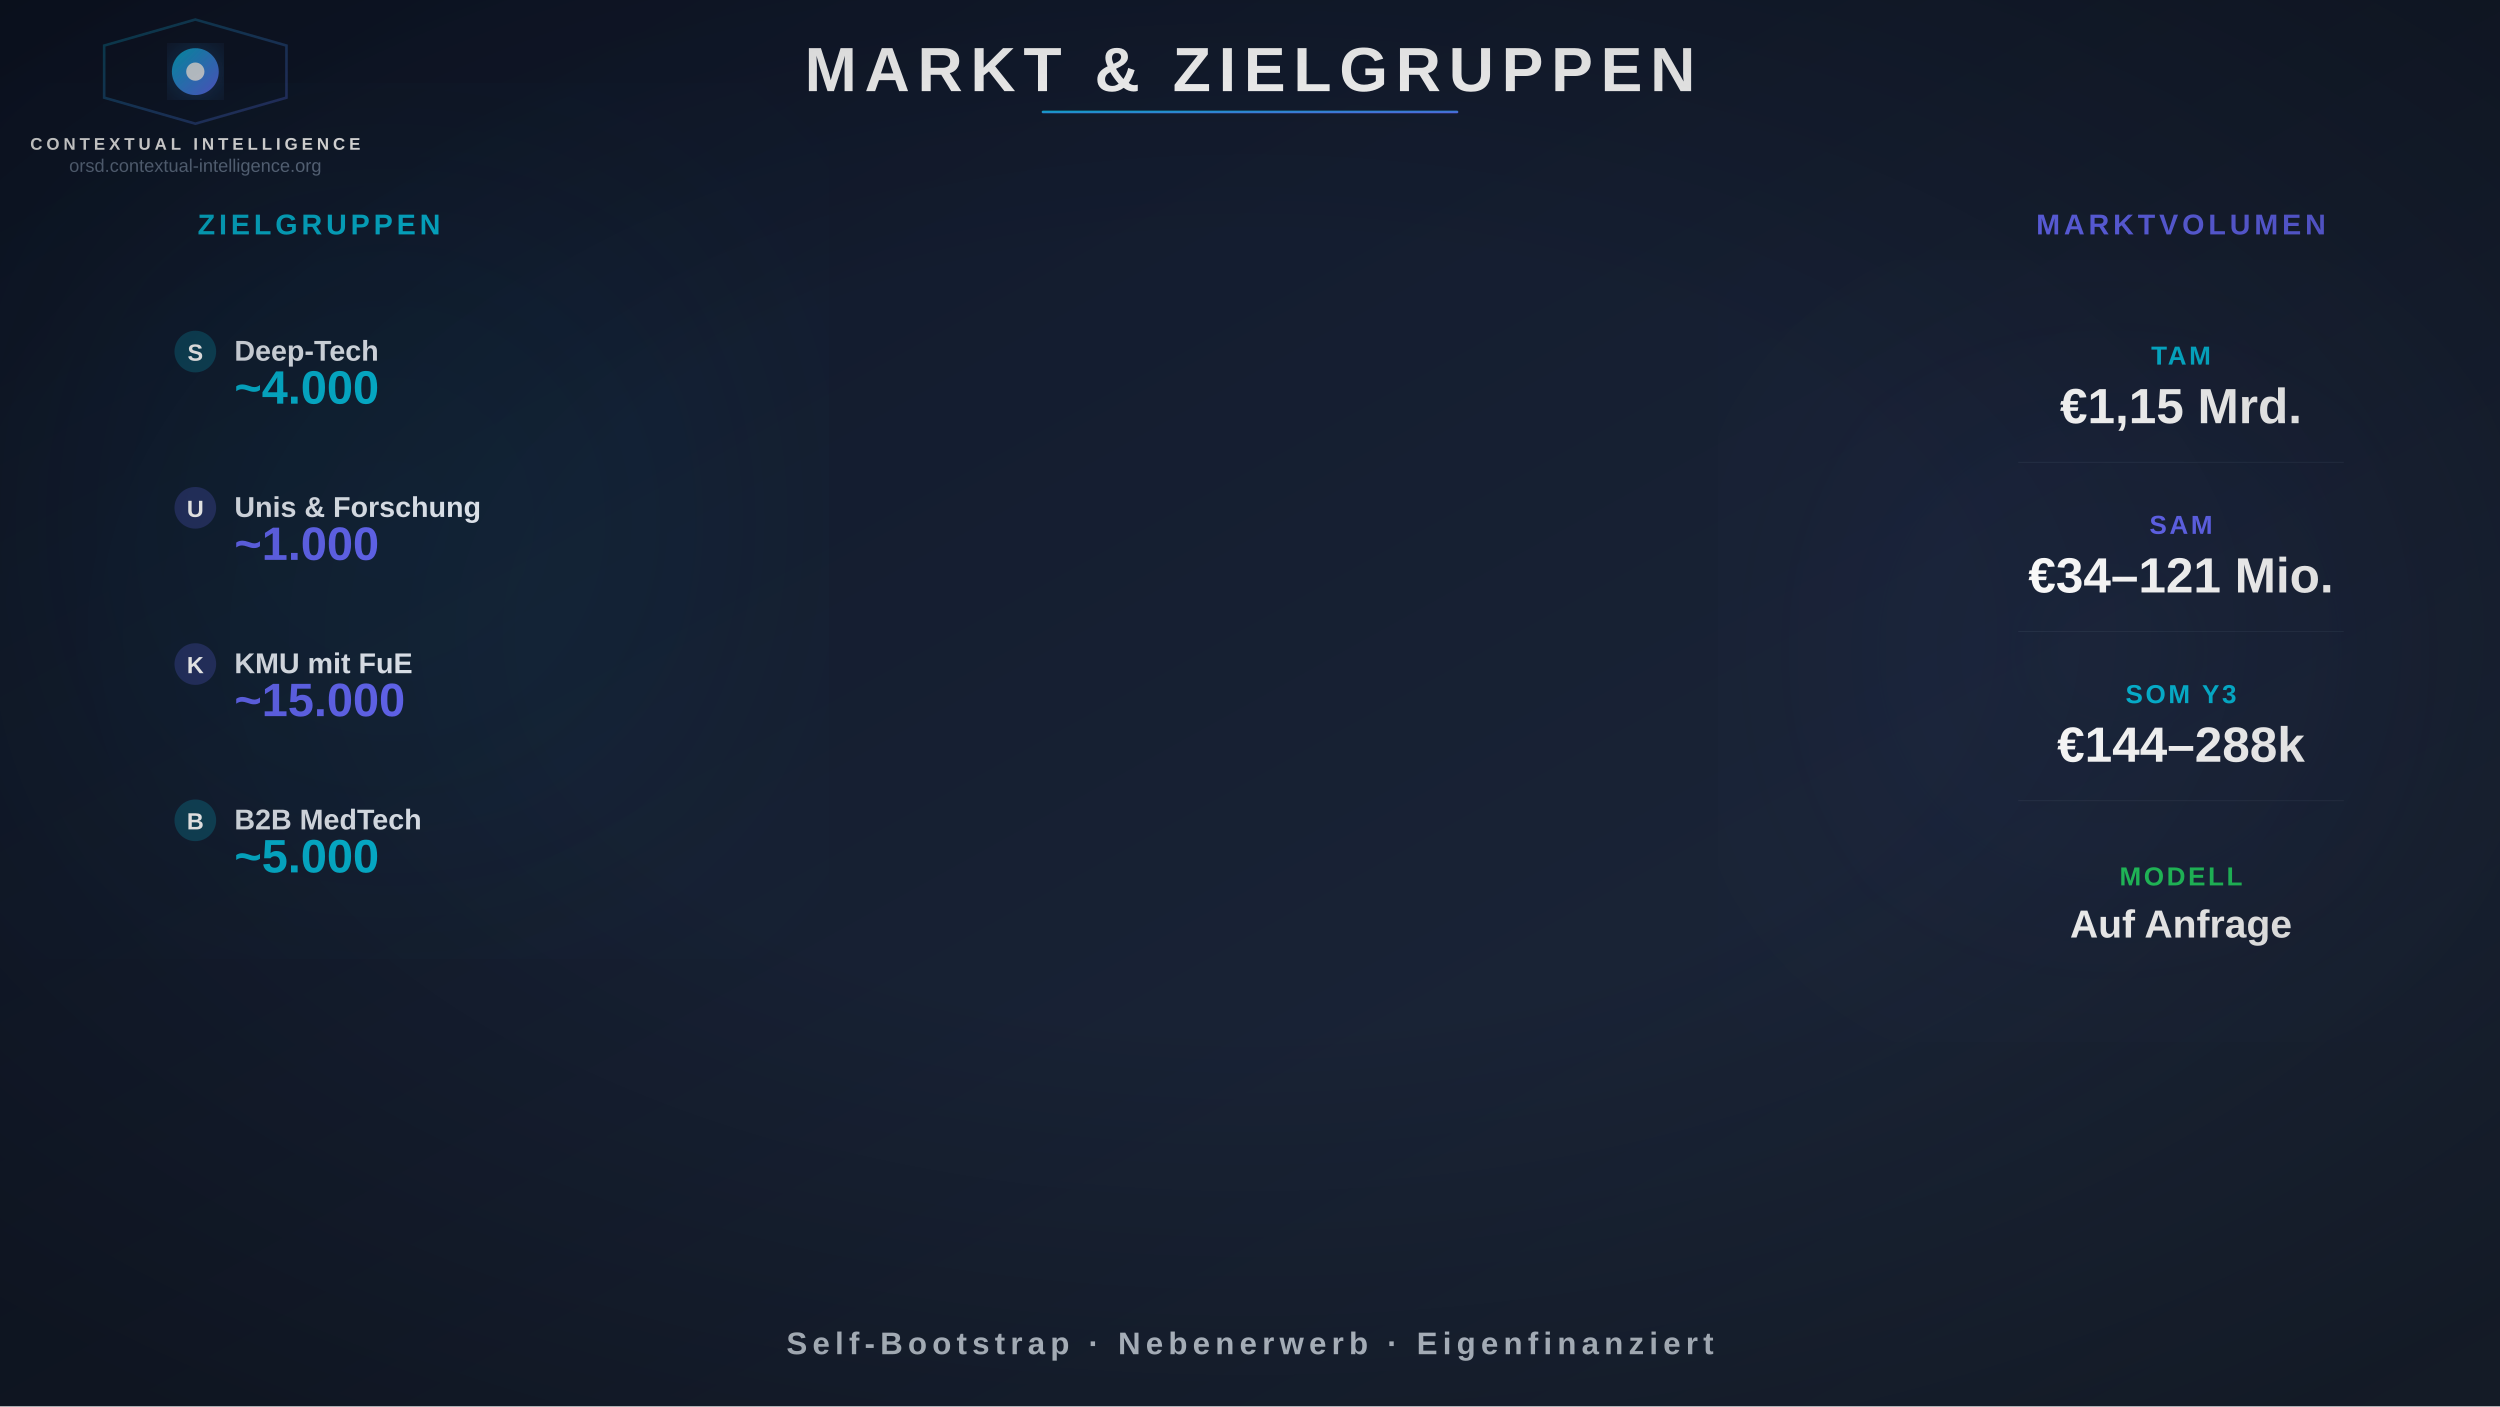
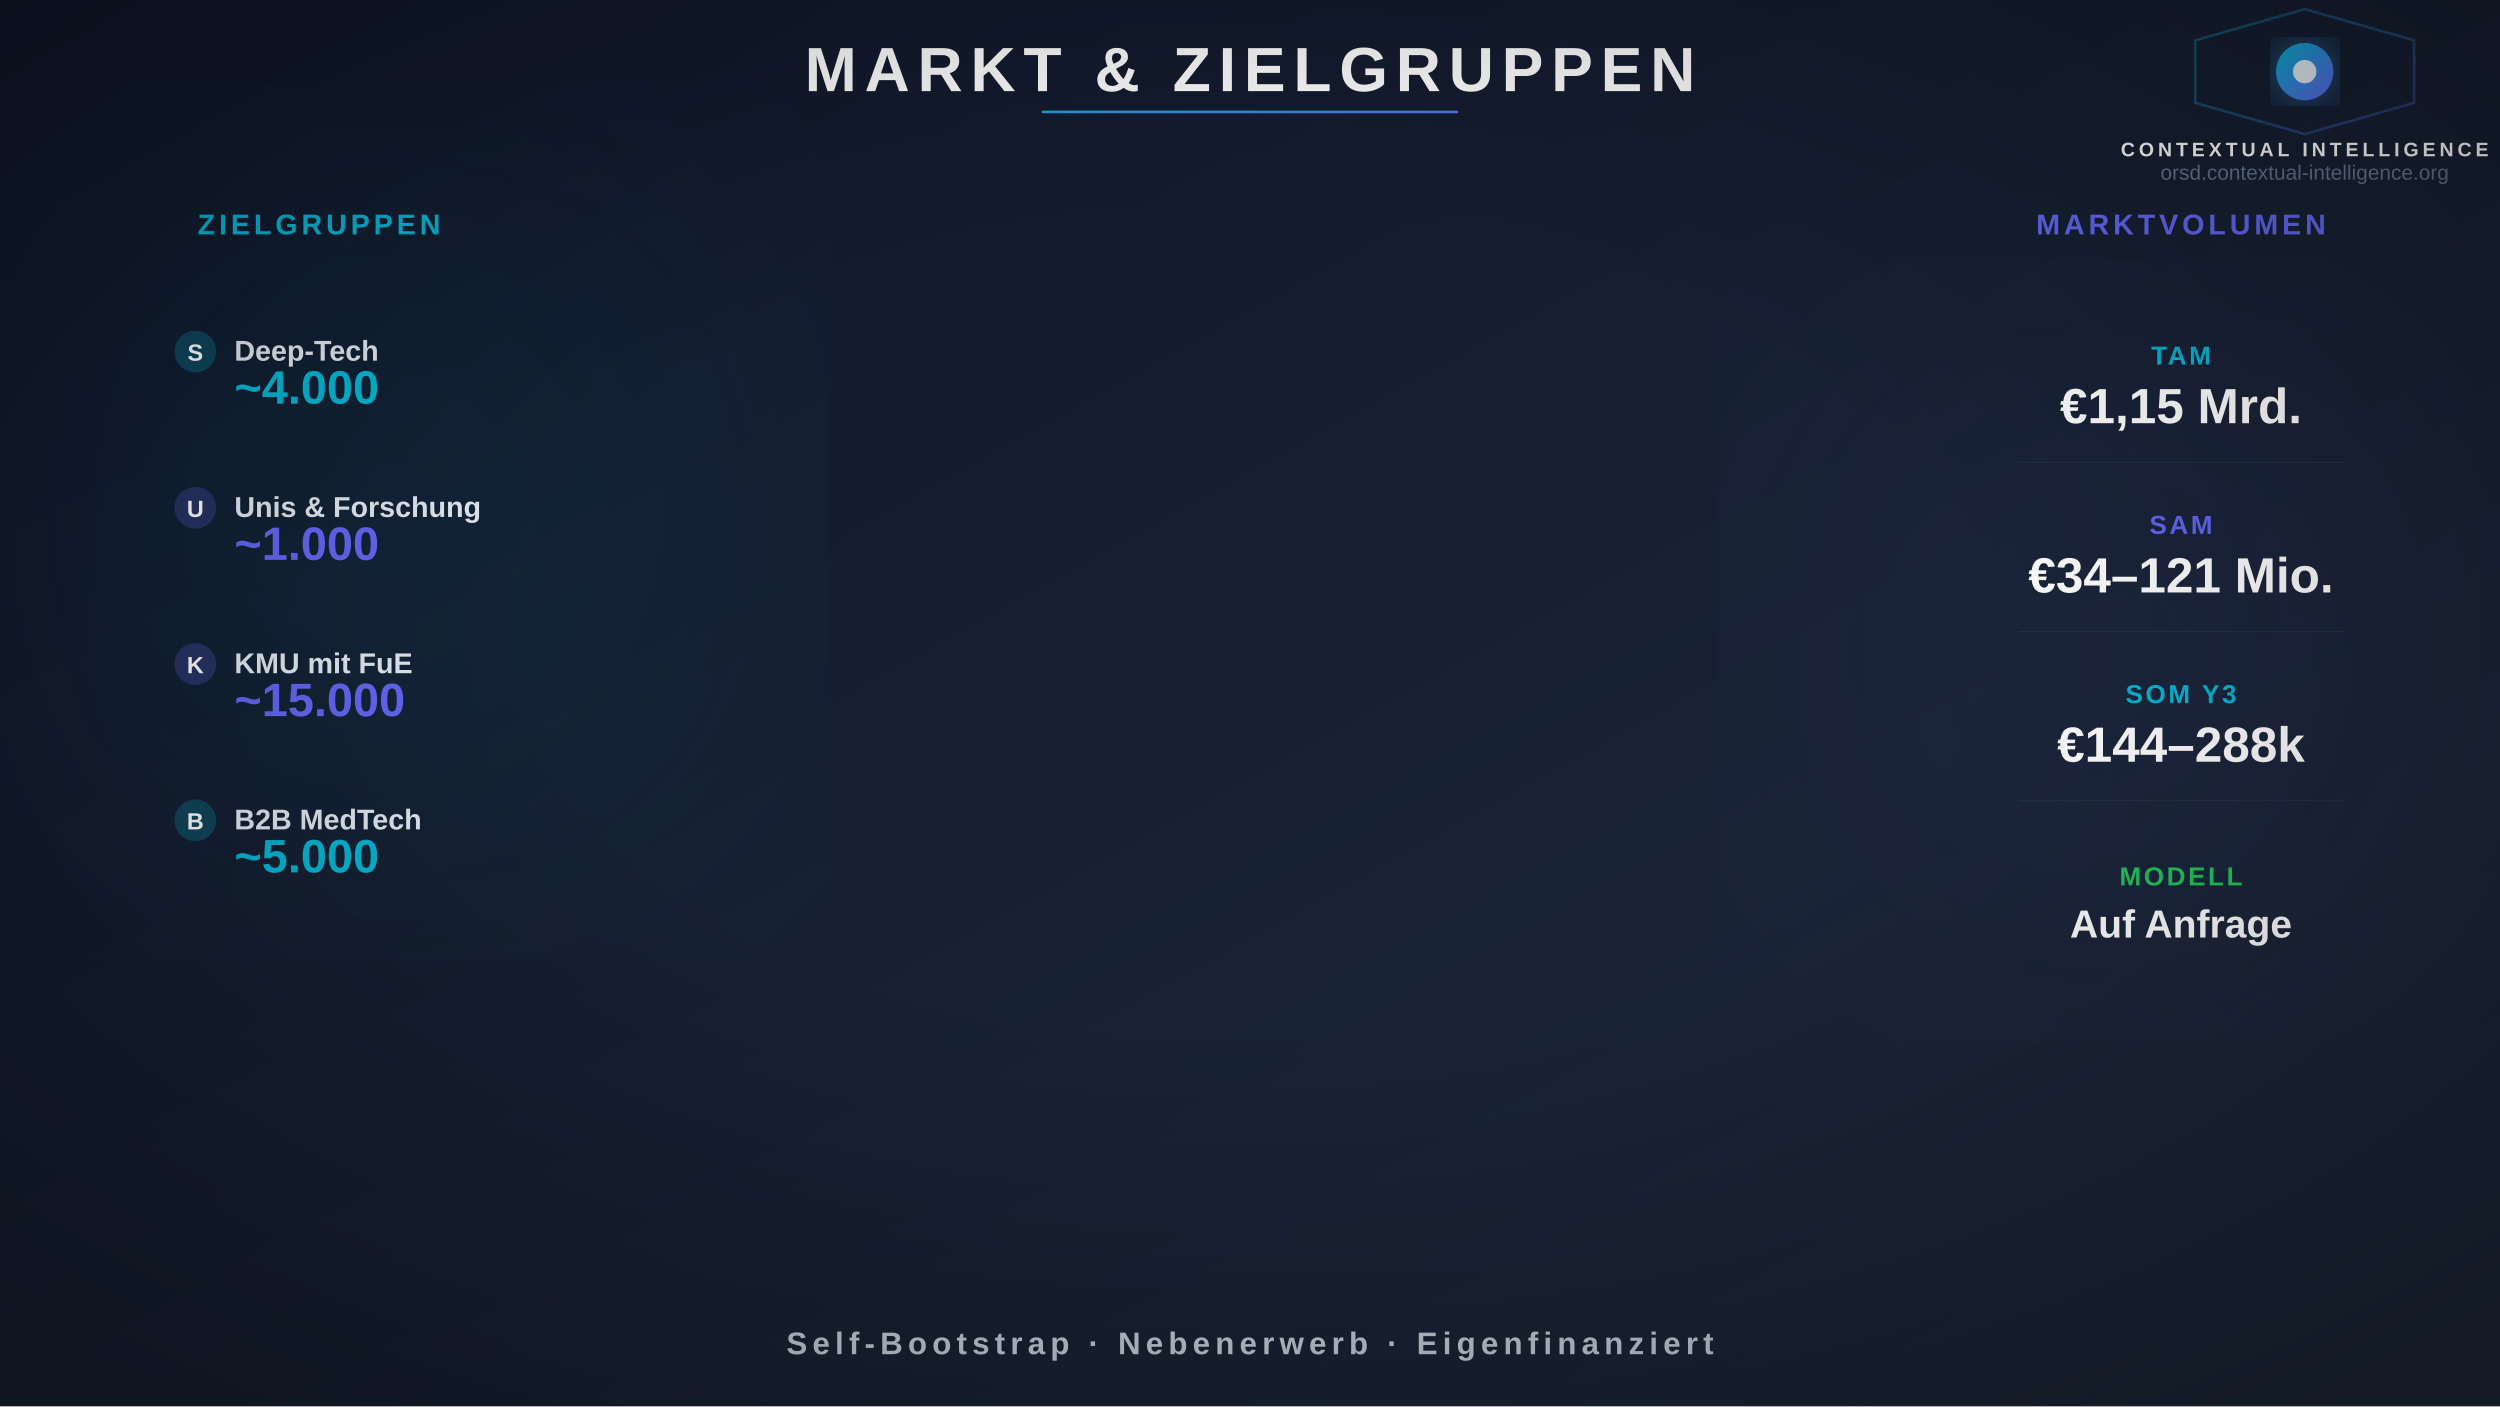
<svg xmlns="http://www.w3.org/2000/svg" viewBox="0 0 1920 1080" width="1920" height="1080">
  <defs>
    <linearGradient id="bg" x1="0%" y1="0%" x2="100%" y2="100%">
      <stop offset="0%" stop-color="#0f172a" />
      <stop offset="100%" stop-color="#1e293b" />
    </linearGradient>
    <linearGradient id="accent" x1="0%" y1="0%" x2="100%" y2="100%">
      <stop offset="0%" stop-color="#06b6d4" />
      <stop offset="100%" stop-color="#6366f1" />
    </linearGradient>
    <filter id="bgBlur">
      <feGaussianBlur stdDeviation="120" />
    </filter>
    <filter id="glow">
      <feGaussianBlur stdDeviation="20" result="b" />
      <feMerge>
        <feMergeNode in="b" />
        <feMergeNode in="SourceGraphic" />
      </feMerge>
    </filter>
    <radialGradient id="vignette" cx="50%" cy="45%" r="70%">
      <stop offset="40%" stop-color="#000" stop-opacity="0" />
      <stop offset="100%" stop-color="#000" stop-opacity="0.35" />
    </radialGradient>
  </defs>
  <rect width="1920" height="1080" fill="url(#bg)" />
  <circle cx="300" cy="400" r="280" fill="#06b6d4" opacity="0.05" filter="url(#bgBlur)" />
  <circle cx="1620" cy="500" r="250" fill="#6366f1" opacity="0.04" filter="url(#bgBlur)" />
-   <g transform="translate(150, 55)">
-     <polygon points="0,-40 70,-20 70,20 0,40 -70,20 -70,-20" fill="none" stroke="url(#accent)" stroke-width="2" opacity="0.35" />
-     <circle cx="0" cy="0" r="18" fill="url(#accent)" filter="url(#glow)" />
-     <circle cx="0" cy="0" r="7" fill="#ffffff" opacity="0.9" />
+   <g transform="translate(1770, 55)">
+     <polygon points="0,-48 84,-24 84,24 0,48 -84,24 -84,-24" fill="none" stroke="url(#accent)" stroke-width="2" opacity="0.35" />
+     <circle cx="0" cy="0" r="22" fill="url(#accent)" filter="url(#glow)" />
+     <circle cx="0" cy="0" r="9" fill="#ffffff" opacity="0.9" />
  </g>
-   <text x="150" y="115" font-family="'Segoe UI','Helvetica Neue',Arial,sans-serif" font-size="13" font-weight="700" fill="#ffffff" letter-spacing="3" text-anchor="middle">CONTEXTUAL INTELLIGENCE</text>
-   <text x="150" y="132" font-family="'Segoe UI',Arial,sans-serif" font-size="14" fill="#64748b" text-anchor="middle">orsd.contextual-intelligence.org</text>
+   <text x="1770" y="120" font-family="'Segoe UI','Helvetica Neue',Arial,sans-serif" font-size="15" font-weight="700" fill="#ffffff" letter-spacing="3" text-anchor="middle">CONTEXTUAL INTELLIGENCE</text>
+   <text x="1770" y="138" font-family="'Segoe UI',Arial,sans-serif" font-size="16" fill="#64748b" text-anchor="middle">orsd.contextual-intelligence.org</text>
  <text x="960" y="70" font-family="'Segoe UI','Helvetica Neue',Arial,sans-serif" font-size="48" font-weight="700" fill="#ffffff" letter-spacing="6" text-anchor="middle">MARKT &amp; ZIELGRUPPEN</text>
  <rect x="800" y="85" width="320" height="2" fill="url(#accent)" rx="1" />
  <line x1="420" y1="120" x2="420" y2="1000" stroke="url(#accent)" stroke-width="1" opacity="0.15" />
  <line x1="1500" y1="120" x2="1500" y2="1000" stroke="url(#accent)" stroke-width="1" opacity="0.15" />
  <text x="245" y="180" font-family="'Segoe UI',Arial,sans-serif" font-size="22" font-weight="700" fill="#06b6d4" letter-spacing="3" text-anchor="middle">ZIELGRUPPEN</text>
  <circle cx="150" cy="270" r="16" fill="#06b6d4" opacity="0.25" />
  <text x="150" y="277" font-family="'Segoe UI',Arial,sans-serif" font-size="18" fill="#fff" text-anchor="middle" font-weight="700">S</text>
  <text x="180" y="277" font-family="'Segoe UI',Arial,sans-serif" font-size="22" font-weight="600" fill="#e2e8f0">Deep-Tech</text>
  <text x="180" y="310" font-family="'Segoe UI',Arial,sans-serif" font-size="36" font-weight="700" fill="#06b6d4">~4.000</text>
  <circle cx="150" cy="390" r="16" fill="#6366f1" opacity="0.25" />
  <text x="150" y="397" font-family="'Segoe UI',Arial,sans-serif" font-size="18" fill="#fff" text-anchor="middle" font-weight="700">U</text>
  <text x="180" y="397" font-family="'Segoe UI',Arial,sans-serif" font-size="22" font-weight="600" fill="#e2e8f0">Unis &amp; Forschung</text>
  <text x="180" y="430" font-family="'Segoe UI',Arial,sans-serif" font-size="36" font-weight="700" fill="#6366f1">~1.000</text>
  <circle cx="150" cy="510" r="16" fill="#6366f1" opacity="0.25" />
  <text x="150" y="517" font-family="'Segoe UI',Arial,sans-serif" font-size="18" fill="#fff" text-anchor="middle" font-weight="700">K</text>
  <text x="180" y="517" font-family="'Segoe UI',Arial,sans-serif" font-size="22" font-weight="600" fill="#e2e8f0">KMU mit FuE</text>
  <text x="180" y="550" font-family="'Segoe UI',Arial,sans-serif" font-size="36" font-weight="700" fill="#6366f1">~15.000</text>
  <circle cx="150" cy="630" r="16" fill="#06b6d4" opacity="0.25" />
  <text x="150" y="637" font-family="'Segoe UI',Arial,sans-serif" font-size="18" fill="#fff" text-anchor="middle" font-weight="700">B</text>
  <text x="180" y="637" font-family="'Segoe UI',Arial,sans-serif" font-size="22" font-weight="600" fill="#e2e8f0">B2B MedTech</text>
  <text x="180" y="670" font-family="'Segoe UI',Arial,sans-serif" font-size="36" font-weight="700" fill="#06b6d4">~5.000</text>
  <text x="1675" y="180" font-family="'Segoe UI',Arial,sans-serif" font-size="22" font-weight="700" fill="#6366f1" letter-spacing="3" text-anchor="middle">MARKTVOLUMEN</text>
  <text x="1675" y="280" font-family="'Segoe UI',Arial,sans-serif" font-size="20" font-weight="700" fill="#06b6d4" letter-spacing="2" text-anchor="middle">TAM</text>
  <text x="1675" y="325" font-family="'Segoe UI',Arial,sans-serif" font-size="38" font-weight="700" fill="#ffffff" text-anchor="middle">€1,15 Mrd.</text>
  <line x1="1550" y1="355" x2="1800" y2="355" stroke="#475569" stroke-width="0.5" opacity="0.4" />
  <text x="1675" y="410" font-family="'Segoe UI',Arial,sans-serif" font-size="20" font-weight="700" fill="#6366f1" letter-spacing="2" text-anchor="middle">SAM</text>
  <text x="1675" y="455" font-family="'Segoe UI',Arial,sans-serif" font-size="38" font-weight="700" fill="#ffffff" text-anchor="middle">€34–121 Mio.</text>
  <line x1="1550" y1="485" x2="1800" y2="485" stroke="#475569" stroke-width="0.5" opacity="0.4" />
  <text x="1675" y="540" font-family="'Segoe UI',Arial,sans-serif" font-size="20" font-weight="700" fill="#06b6d4" letter-spacing="2" text-anchor="middle">SOM Y3</text>
  <text x="1675" y="585" font-family="'Segoe UI',Arial,sans-serif" font-size="38" font-weight="700" fill="#ffffff" text-anchor="middle">€144–288k</text>
  <line x1="1550" y1="615" x2="1800" y2="615" stroke="#475569" stroke-width="0.5" opacity="0.4" />
  <text x="1675" y="680" font-family="'Segoe UI',Arial,sans-serif" font-size="20" font-weight="700" fill="#22c55e" letter-spacing="2" text-anchor="middle">MODELL</text>
  <text x="1675" y="720" font-family="'Segoe UI',Arial,sans-serif" font-size="30" font-weight="700" fill="#ffffff" text-anchor="middle">Auf Anfrage</text>
  <text x="960" y="1040" font-family="'Segoe UI','Helvetica Neue',Arial,sans-serif" font-size="24" font-weight="600" fill="#cbd5e1" text-anchor="middle" letter-spacing="4">Self-Bootstrap · Nebenerwerb · Eigenfinanziert</text>
  <rect width="1920" height="1080" fill="url(#vignette)" pointer-events="none" />
</svg>
